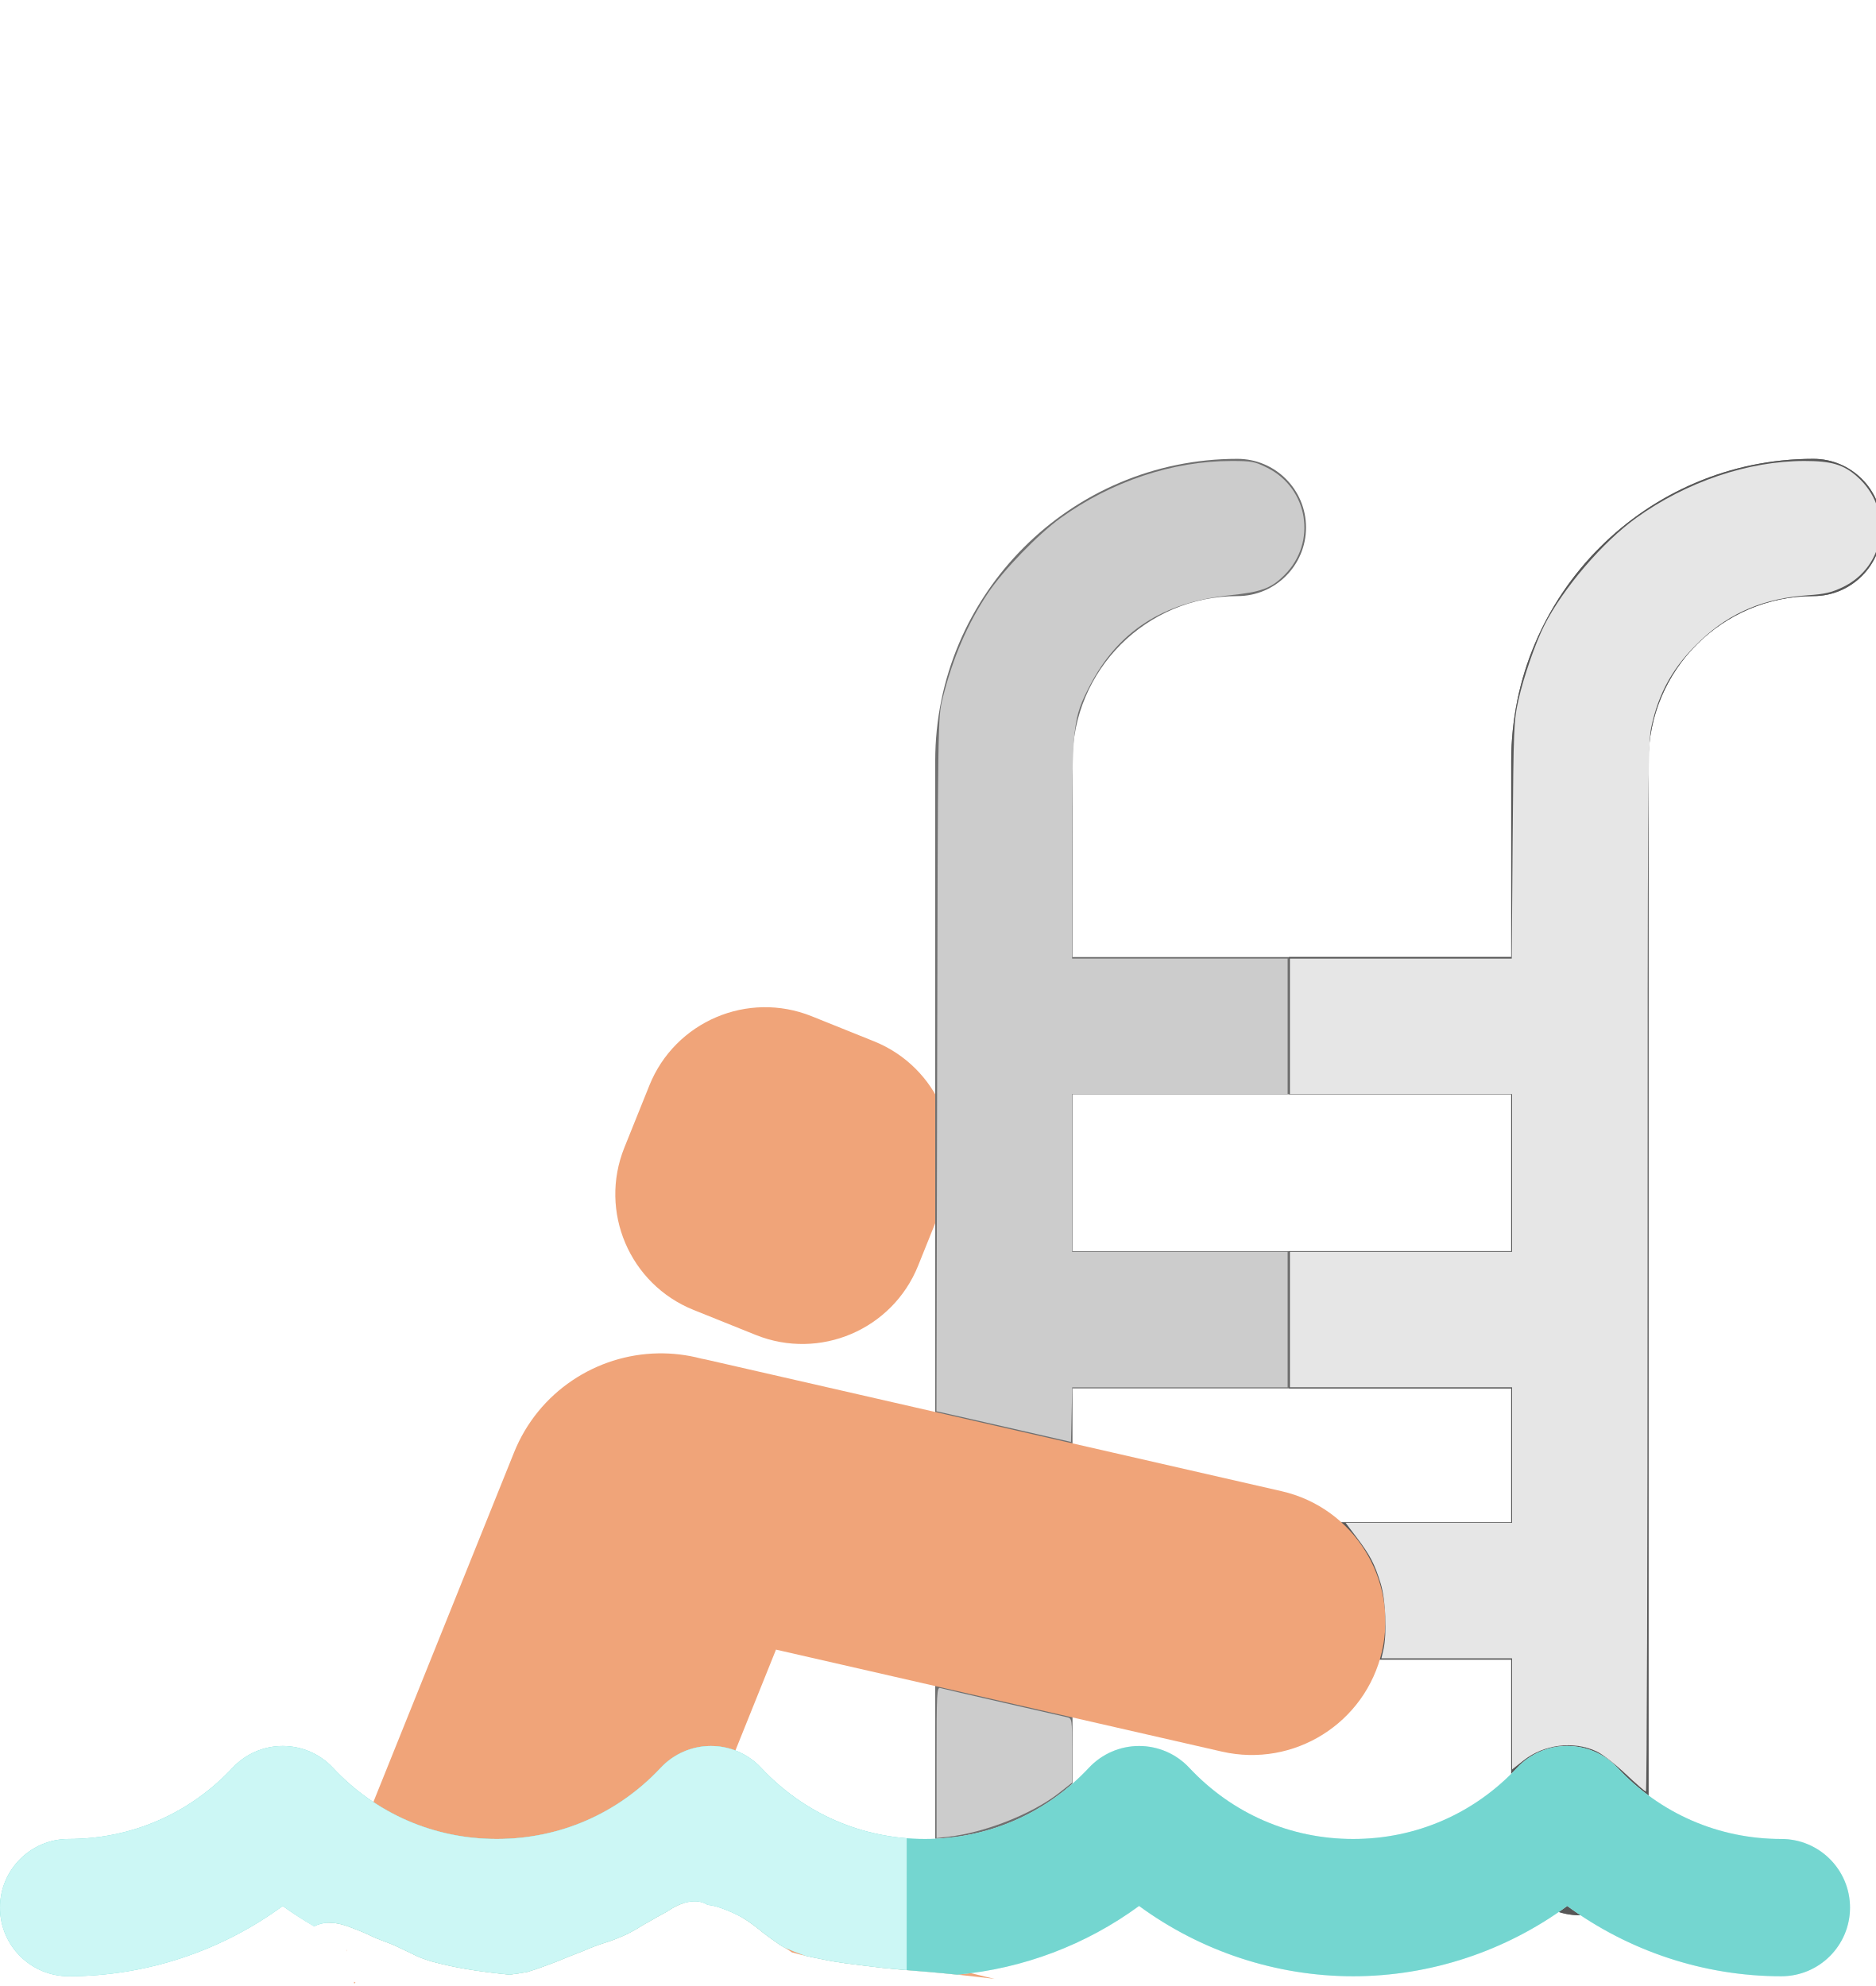
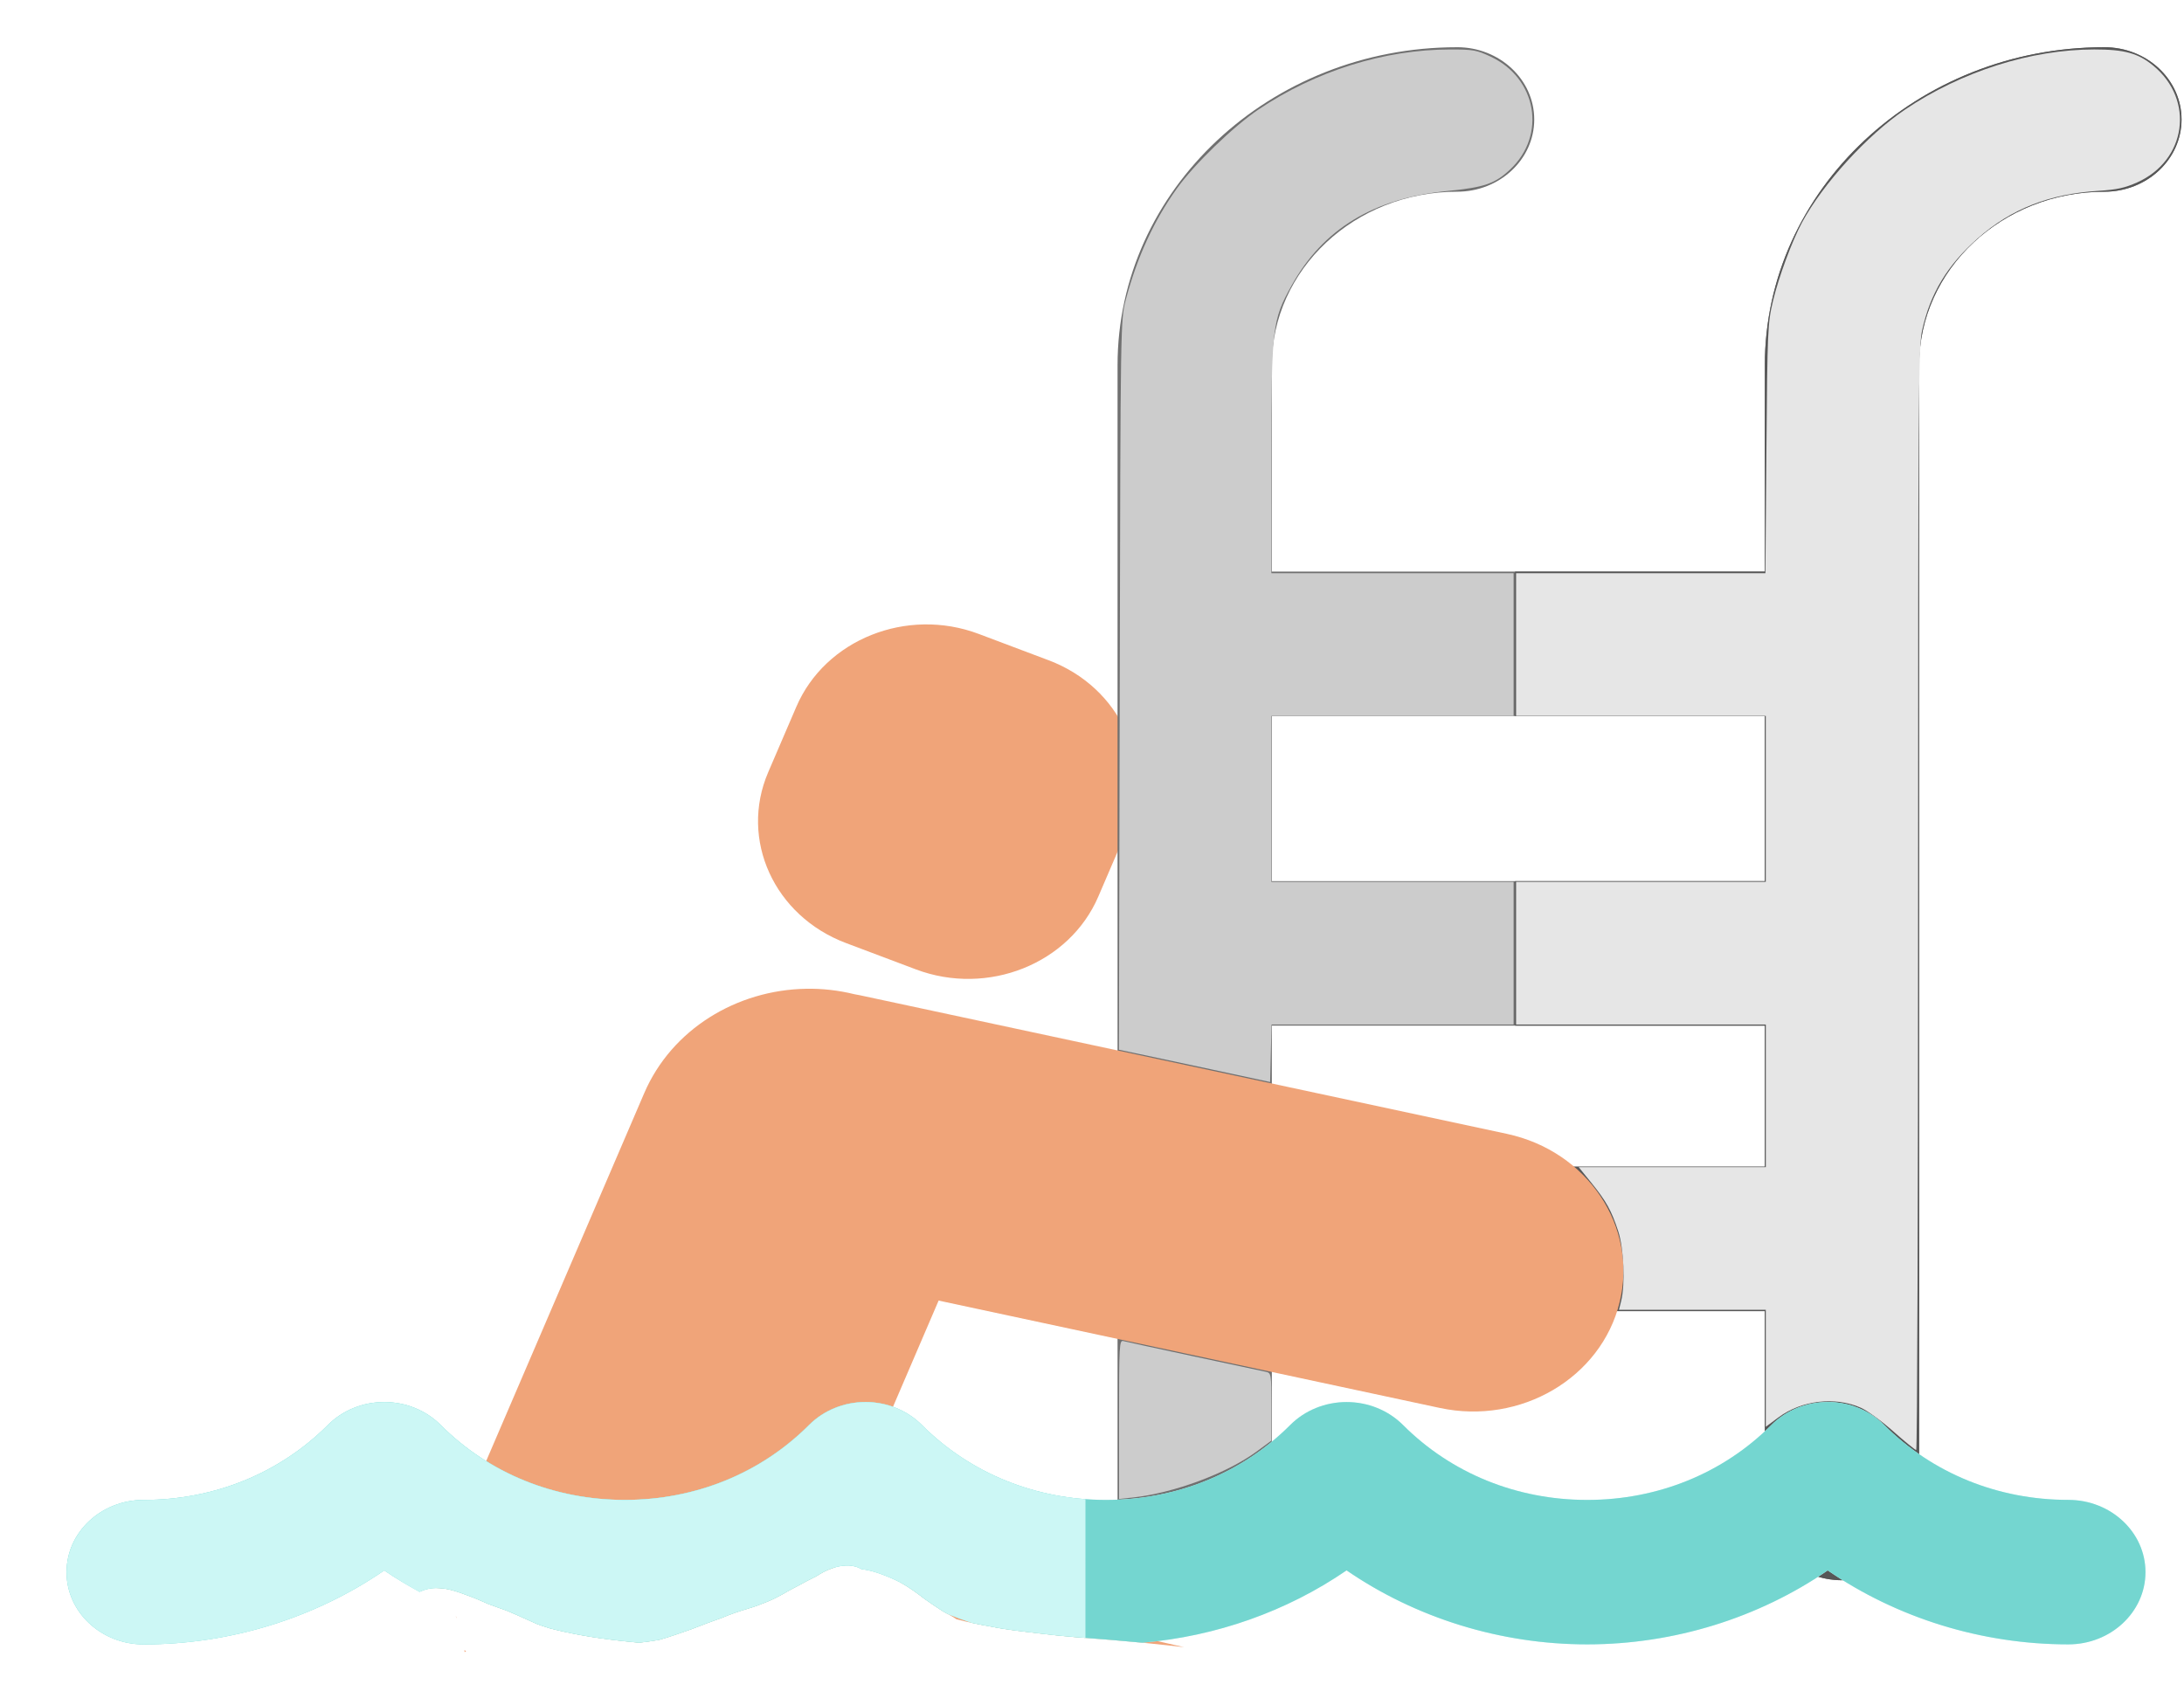
- <svg xmlns="http://www.w3.org/2000/svg" height="844.392" width="797.166" version="1.1" id="Capa_1" viewBox="0 0 510.19 540.414" xml:space="preserve">
+ <svg xmlns="http://www.w3.org/2000/svg" height="120.897" width="154.9" version="1.1" id="Capa_1" viewBox="0 0 99.136 77.375" xml:space="preserve">
  <defs id="defs19" />
-   <path style="fill:#f0a479" d="m 188.674,356.442 c -17.39,-6.996 -25.816,-26.765 -18.821,-44.154 l 6.814,-16.937 c 6.997,-17.39 26.764,-25.816 44.154,-18.821 l 16.937,6.814 c 17.391,6.997 25.818,26.764 18.822,44.154 l -6.814,16.938 c -6.996,17.389 -26.765,25.815 -44.155,18.82 z" id="path2" />
-   <path id="path4" style="fill:#707070" d="m 336.627,124.856 c -45.324,0 -82.199,36.876 -82.199,82.2 v 297.574 c 0,10.314 8.361,18.674 18.675,18.674 10.314,0 18.675,-8.36 18.675,-18.674 v -53.029 h 119.349 v 50.895 c 0,10.314 8.361,18.675 18.675,18.675 10.314,0 18.675,-8.361 18.675,-18.675 V 207.055 c 0,-24.73 20.119,-44.85 44.849,-44.85 10.314,0 18.675,-8.361 18.675,-18.675 10e-4,-10.313 -8.361,-18.674 -18.675,-18.674 -45.324,0 -82.199,36.876 -82.199,82.2 v 53.362 H 291.778 v -53.362 c 0,-24.73 20.119,-44.85 44.849,-44.85 10.314,0 18.675,-8.361 18.675,-18.675 0,-10.314 -8.361,-18.675 -18.675,-18.675 z m -44.85,172.912 h 119.351 v 42.684 h -119.351 z m 0,80.034 h 119.351 v 36.448 h -119.351 z" />
-   <path style="fill:#575757" d="m 493.327,124.856 c -45.324,0 -82.199,36.875 -82.199,82.199 v 53.362 h -60.465 v 37.35 h 60.465 v 42.684 h -60.465 v 37.35 h 60.465 v 36.448 h -60.465 v 37.35 h 60.465 v 50.896 c 0,10.314 8.361,18.675 18.675,18.675 10.314,0 18.675,-8.361 18.675,-18.675 v -295.44 c 0,-24.73 20.119,-44.849 44.849,-44.849 10.314,0 18.675,-8.361 18.675,-18.675 0,-10.314 -8.361,-18.675 -18.675,-18.675 z" id="path6" />
-   <path id="path8" style="fill:#f0a479" d="m 179.026,368.267 c -16.772,0.302 -32.534,10.444 -39.19,26.985 L 91.288,515.929 c -0.964,2.396 -1.655,4.831 -2.168,7.274 0.08,-0.004 0.158,-0.02 0.239,-0.021 0.56,-0.011 1.119,0.069 1.679,0.104 2.188,0.253 4.229,1.098 6.258,1.906 1.676,0.593 3.248,1.435 4.871,2.149 1.462,0.614 2.966,1.115 4.436,1.708 2.045,0.894 4.038,1.896 6.054,2.853 1.39,0.751 2.888,1.205 4.374,1.716 2.381,0.655 4.783,1.216 7.205,1.694 3.341,0.668 6.716,1.137 10.098,1.548 1.427,0.142 2.852,0.304 4.278,0.466 1.605,-0.2 3.207,-0.421 4.796,-0.723 2.656,-0.785 5.24,-1.792 7.834,-2.758 2.464,-1.036 4.951,-2.019 7.448,-2.975 2.072,-0.927 4.202,-1.71 6.368,-2.388 1.589,-0.471 3.107,-1.145 4.634,-1.784 1.284,-0.554 2.501,-1.242 3.711,-1.938 1.319,-0.879 2.729,-1.605 4.104,-2.39 1.285,-0.798 2.634,-1.481 3.961,-2.204 0.417,-0.304 0.145,-0.113 0.831,-0.55 1.328,-0.846 2.591,-1.409 3.781,-1.77 l -2.47,-0.604 27.501,-68.36 121.328,27.755 c 19.57,4.477 39.065,-7.759 43.541,-27.329 4.477,-19.57 -7.759,-39.063 -27.33,-43.54 L 192.101,369.956 c -0.468,-0.107 -0.935,-0.197 -1.403,-0.284 -3.878,-1.021 -7.802,-1.475 -11.673,-1.405 z m 22.703,153.403 c 0.052,0.028 0.105,0.055 0.158,0.084 2.108,1.239 4.024,2.75 5.906,4.301 1.432,1.104 2.917,2.135 4.398,3.174 1.164,0.678 0.524,0.299 1.915,1.145 0.478,0.29 0.92,0.589 1.334,0.894 2.725,0.766 5.501,1.346 8.283,1.873 3.961,0.866 7.999,1.298 12.016,1.811 5.597,0.751 11.227,1.173 16.854,1.629 5.996,0.517 11.977,1.169 17.949,1.9 z m -107.506,8.741 c 0.005,0.036 0.089,0.371 0.146,0.604 0.003,-0.066 -2.05e-4,-0.133 0.005,-0.199 -0.102,-0.289 -0.159,-0.464 -0.151,-0.405 z m 2.058,8.855 c 0.03,0.167 0.055,0.335 0.085,0.502 0.095,-0.08 0.252,-0.215 0.351,-0.299 -0.146,-0.066 -0.291,-0.136 -0.436,-0.204 z M 233.03,681.346 c -0.206,-0.032 -0.794,0.242 -0.588,0.214 0.129,-0.017 0.54,-0.119 0.805,-0.176 -0.072,-0.011 -0.146,-0.026 -0.217,-0.037 z m -2.804,12.766 -0.025,0.565 c 0.232,-0.138 0.489,-0.23 0.733,-0.347 -0.237,-0.065 -0.474,-0.129 -0.708,-0.217 z m 69.32,11.734 c -0.348,0.402 -0.691,0.803 -1.094,1.21 -0.434,0.336 -0.881,0.637 -1.339,0.911 h 2.338 z m -62.967,0.445 c -0.239,0.131 -0.465,0.266 -0.659,0.409 -0.152,0.112 0.364,-0.103 0.546,-0.155 0.047,-0.11 0.067,-0.147 0.113,-0.254 z m 36.604,1.326 c -0.46,0.117 -0.921,0.233 -1.381,0.35 h 1.736 c -0.117,-0.118 -0.238,-0.232 -0.355,-0.35 z" />
-   <path id="path10" style="fill:#ccf7f5" d="m 426.377,475.104 c -5.172,0 -10.11,2.144 -13.641,5.921 -11.686,12.5 -27.526,19.384 -44.6,19.384 -17.074,0 -32.914,-6.884 -44.602,-19.384 -3.531,-3.776 -8.47,-5.92 -13.641,-5.92 -5.171,0 -10.111,2.143 -13.643,5.92 -11.687,12.499 -27.525,19.384 -44.599,19.384 -17.074,0 -32.914,-6.884 -44.602,-19.384 -3.533,-3.776 -8.472,-5.92 -13.643,-5.92 -5.171,0 -10.11,2.144 -13.641,5.921 -11.686,12.499 -27.526,19.384 -44.6,19.384 -17.074,0 -32.912,-6.884 -44.6,-19.384 -3.533,-3.776 -8.472,-5.92 -13.643,-5.92 -5.172,0 -10.11,2.143 -13.641,5.92 -11.688,12.499 -27.528,19.384 -44.602,19.384 -10.314,0 -18.675,8.36 -18.675,18.674 0,10.314 8.361,18.675 18.675,18.675 21.009,0 41.464,-6.827 58.24,-19.125 2.748,2.014 5.626,3.824 8.558,5.539 1.173,-0.611 2.492,-0.965 3.881,-0.991 0.56,-0.011 1.119,0.069 1.679,0.104 2.188,0.253 4.229,1.098 6.258,1.906 1.676,0.593 3.248,1.435 4.871,2.149 1.462,0.614 2.966,1.115 4.436,1.708 2.045,0.894 4.038,1.896 6.054,2.853 1.39,0.751 2.888,1.205 4.374,1.716 2.381,0.655 4.783,1.216 7.205,1.694 3.341,0.668 6.716,1.137 10.098,1.548 1.427,0.142 2.852,0.304 4.278,0.466 1.605,-0.2 3.207,-0.421 4.796,-0.723 2.656,-0.785 5.24,-1.792 7.834,-2.758 2.464,-1.036 4.951,-2.019 7.448,-2.975 2.072,-0.927 4.202,-1.71 6.368,-2.388 1.589,-0.471 3.107,-1.145 4.634,-1.784 1.284,-0.554 2.501,-1.242 3.711,-1.938 1.319,-0.879 2.729,-1.605 4.104,-2.39 1.285,-0.798 2.634,-1.481 3.961,-2.204 0.417,-0.304 0.145,-0.113 0.831,-0.55 2.429,-1.548 4.668,-2.219 6.569,-2.251 1.44,-0.024 2.658,0.343 3.635,0.958 1.078,0.126 2.25,0.391 3.51,0.828 2.031,0.703 3.992,1.57 5.875,2.604 2.108,1.239 4.024,2.75 5.906,4.301 1.432,1.104 2.917,2.135 4.398,3.174 0.667,0.389 0.821,0.479 1.025,0.603 2.083,0.882 4.188,1.713 6.326,2.454 1.39,0.304 2.783,0.591 4.18,0.855 3.961,0.866 7.999,1.298 12.016,1.811 5.597,0.751 11.227,1.173 16.854,1.629 2.616,0.225 5.23,0.478 7.841,0.748 17.879,-1.622 35.029,-8.119 49.454,-18.694 16.776,12.299 37.23,19.125 58.242,19.125 21.01,0 41.465,-6.827 58.24,-19.125 16.777,12.297 37.232,19.125 58.243,19.125 10.314,0 18.675,-8.361 18.685,-18.676 0,-10.314 -8.361,-18.675 -18.675,-18.675 -17.074,0 -32.914,-6.884 -44.602,-19.384 -3.531,-3.776 -8.473,-5.92 -13.643,-5.92 z" />
-   <path id="path12" style="fill:#74d6d0" d="m 426.377,475.104 c -5.172,0 -10.11,2.144 -13.641,5.921 -11.686,12.5 -27.526,19.384 -44.6,19.384 -17.074,0 -32.914,-6.884 -44.602,-19.384 -3.531,-3.776 -8.47,-5.92 -13.641,-5.92 -5.171,0 -10.111,2.143 -13.643,5.92 -11.687,12.499 -27.525,19.384 -44.599,19.384 -17.074,0 -32.914,-6.884 -44.602,-19.384 -3.533,-3.776 -8.472,-5.92 -13.643,-5.92 -5.171,0 -10.11,2.144 -13.641,5.921 -11.686,12.499 -27.526,19.384 -44.6,19.384 -17.074,0 -32.912,-6.884 -44.6,-19.384 -3.533,-3.776 -8.472,-5.92 -13.643,-5.92 -5.172,0 -10.11,2.143 -13.641,5.92 -11.688,12.499 -27.528,19.384 -44.602,19.384 -10.314,0 -18.675,8.36 -18.675,18.674 0,10.314 8.361,18.675 18.675,18.675 21.009,0 41.464,-6.827 58.24,-19.125 2.748,2.014 5.626,3.824 8.558,5.539 1.173,-0.611 2.492,-0.965 3.881,-0.991 0.56,-0.011 1.119,0.069 1.679,0.104 2.188,0.253 4.229,1.098 6.258,1.906 1.676,0.593 3.248,1.435 4.871,2.149 1.462,0.614 2.966,1.115 4.436,1.708 2.045,0.894 4.038,1.896 6.054,2.853 1.39,0.751 2.888,1.205 4.374,1.716 2.381,0.655 4.783,1.216 7.205,1.694 3.341,0.668 6.716,1.137 10.098,1.548 1.427,0.142 2.852,0.304 4.278,0.466 1.605,-0.2 3.207,-0.421 4.796,-0.723 2.656,-0.785 5.24,-1.792 7.834,-2.758 2.464,-1.036 4.951,-2.019 7.448,-2.975 2.072,-0.927 4.202,-1.71 6.368,-2.388 1.589,-0.471 3.107,-1.145 4.634,-1.784 1.284,-0.554 2.501,-1.242 3.711,-1.938 1.319,-0.879 2.729,-1.605 4.104,-2.39 1.285,-0.798 2.634,-1.481 3.961,-2.204 0.417,-0.304 0.145,-0.113 0.831,-0.55 2.429,-1.548 4.668,-2.219 6.569,-2.251 1.44,-0.024 2.658,0.343 3.635,0.958 1.078,0.126 2.25,0.391 3.51,0.828 2.031,0.703 3.992,1.57 5.875,2.604 2.108,1.239 4.024,2.75 5.906,4.301 1.432,1.104 2.917,2.135 4.398,3.174 0.667,0.389 0.821,0.479 1.025,0.603 2.083,0.882 4.188,1.713 6.326,2.454 1.39,0.304 2.783,0.591 4.18,0.855 3.961,0.866 7.999,1.298 12.016,1.811 5.597,0.751 11.227,1.173 16.854,1.629 2.616,0.225 5.23,0.478 7.841,0.748 17.879,-1.622 35.029,-8.119 49.454,-18.694 16.776,12.299 37.23,19.125 58.242,19.125 21.01,0 41.465,-6.827 58.24,-19.125 16.777,12.297 37.232,19.125 58.243,19.125 10.314,0 18.675,-8.361 18.685,-18.676 0,-10.314 -8.361,-18.675 -18.675,-18.675 -17.074,0 -32.914,-6.884 -44.602,-19.384 -3.531,-3.776 -8.473,-5.92 -13.643,-5.92 z" />
-   <path id="path14" style="fill:#ccf7f5" d="m 193.402,475.105 c -5.171,0 -10.112,2.144 -13.643,5.921 -11.687,12.5 -27.526,19.384 -44.6,19.384 -17.074,0 -32.912,-6.884 -44.6,-19.384 -3.531,-3.777 -8.472,-5.92 -13.643,-5.92 -5.171,0 -10.108,2.144 -13.641,5.92 C 51.587,493.527 35.748,500.41 18.674,500.41 8.361,500.41 0,508.772 0,519.086 c 0,10.314 8.361,18.675 18.675,18.675 21.009,0 41.465,-6.828 58.24,-19.125 2.74,2.009 5.588,3.857 8.511,5.568 1.186,-0.629 2.522,-0.995 3.933,-1.021 0.56,-0.011 1.119,0.069 1.679,0.104 2.188,0.253 4.229,1.098 6.258,1.906 1.676,0.593 3.248,1.435 4.871,2.149 1.462,0.614 2.966,1.115 4.436,1.708 2.045,0.894 4.038,1.896 6.054,2.853 1.39,0.751 2.888,1.205 4.374,1.716 2.381,0.655 4.783,1.216 7.205,1.694 3.341,0.668 6.716,1.137 10.098,1.548 1.427,0.142 2.852,0.304 4.278,0.466 1.605,-0.2 3.207,-0.421 4.796,-0.723 2.656,-0.785 5.24,-1.792 7.834,-2.758 2.464,-1.036 4.951,-2.019 7.448,-2.975 2.072,-0.927 4.202,-1.71 6.368,-2.388 1.589,-0.471 3.107,-1.145 4.634,-1.784 1.284,-0.554 2.501,-1.242 3.711,-1.938 1.319,-0.879 2.729,-1.605 4.104,-2.39 1.285,-0.798 2.634,-1.481 3.961,-2.204 0.417,-0.304 0.145,-0.113 0.831,-0.55 2.429,-1.548 4.668,-2.219 6.569,-2.251 1.44,-0.024 2.658,0.342 3.635,0.958 1.078,0.126 2.25,0.391 3.51,0.828 2.031,0.703 3.992,1.57 5.875,2.604 2.108,1.239 4.024,2.75 5.906,4.301 1.432,1.104 2.917,2.135 4.398,3.174 0.809,0.472 0.926,0.541 1.28,0.757 1.883,0.793 3.785,1.542 5.714,2.219 1.508,0.336 3.021,0.648 4.538,0.935 3.961,0.866 7.999,1.298 12.016,1.811 3.629,0.487 7.274,0.825 10.921,1.134 l 0.007,-35.873 c -15.158,-1.205 -29.081,-7.913 -39.623,-19.188 -3.531,-3.777 -8.47,-5.92 -13.641,-5.92 z" />
-   <path style="fill:#cccccc;stroke-width:0.945" d="m 433.53,608.085 c -11.948,-2.737 -24.815,-5.668 -28.594,-6.513 l -6.87,-1.536 0.298,-147.48 c 0.296,-146.543 0.31,-147.531 2.297,-155.508 4.28,-17.185 10.584,-31.84 19.305,-44.878 6.485,-9.696 21.331,-25.052 30.836,-31.896 21.631,-15.575 47.619,-24.274 72.542,-24.284 8.752,-0.003 10.004,0.233 15.335,2.897 17.493,8.741 21.198,31.729 7.346,45.581 -5.735,5.735 -9.741,7.207 -23.584,8.665 -28.104,2.961 -47.162,15.302 -59.118,38.282 -7.28,13.992 -7.582,16.768 -7.59,69.625 l -0.007,46.517 h 45.809 45.809 v 28.808 28.808 h -45.809 -45.809 v 33.53 33.53 h 45.809 45.809 v 28.808 28.808 h -45.781 -45.781 l -0.264,11.608 -0.264,11.608 z" id="path725" transform="scale(0.6400037)" />
-   <path style="fill:#e6e6e6;stroke-width:0.945" d="m 690.982,754.194 c -4.376,-4.128 -9.901,-8.422 -12.279,-9.543 -9.769,-4.607 -22.4,-3.027 -31.16,3.898 l -4.804,3.797 V 728.711 705.077 H 614.976 587.212 l 0.823,-3.542 c 1.591,-6.853 1.015,-21.282 -1.128,-28.236 -2.585,-8.389 -4.49,-12.045 -10.226,-19.622 l -4.704,-6.215 h 35.381 35.381 v -28.808 -28.808 h -47.225 -47.225 V 561.039 532.231 h 47.225 47.225 v -33.53 -33.53 h -47.225 -47.225 v -28.808 -28.808 h 47.159 47.159 l 0.383,-50.295 c 0.364,-47.806 0.487,-50.761 2.489,-59.709 2.168,-9.691 7.19,-24.184 10.977,-31.673 7.929,-15.683 24.775,-35.382 39.046,-45.657 21.287,-15.327 47.548,-24.227 71.509,-24.234 11.415,-0.004 16.599,1.523 22.344,6.58 15.713,13.832 12.526,38.231 -6.158,47.136 -4.65,2.216 -7.666,2.915 -14.574,3.377 -18.6,1.245 -33.029,7.284 -45.552,19.065 -11.689,10.996 -18.093,22.283 -21.212,37.383 -1.349,6.529 -1.502,30.036 -1.502,229.745 0,122.36 -0.319,222.461 -0.708,222.448 -0.39,-0.013 -4.288,-3.401 -8.664,-7.529 z" id="path727" transform="scale(0.6400037)" />
-   <path style="fill:#cccccc;stroke-width:0.945" d="m 398.111,749.361 c 0,-30.16 0.101,-32.102 1.653,-31.64 0.909,0.271 12.916,3.061 26.682,6.2 13.766,3.139 25.986,5.929 27.155,6.2 2.083,0.483 2.125,0.762 2.125,14.156 v 13.664 l -5.431,4.284 c -11.313,8.924 -31.622,16.972 -47.225,18.714 l -4.959,0.554 z" id="path729" transform="scale(0.6400037)" />
+   <path style="fill:#f0a479;stroke-width:0.181" d="m 38.399,42.813 c -3.261,-1.229 -4.841,-4.7 -3.529,-7.754 l 1.278,-2.974 c 1.312,-3.054 5.018,-4.534 8.279,-3.305 l 3.176,1.197 c 3.261,1.229 4.841,4.7 3.529,7.754 l -1.278,2.974 c -1.312,3.054 -5.018,4.533 -8.279,3.305 z" id="path2" />
+   <path id="path4" style="fill:#707070;stroke-width:0.181" d="m 66.14,2.144 c -8.498,0 -15.412,6.476 -15.412,14.435 v 52.257 c 0,1.811 1.568,3.279 3.502,3.279 1.934,0 3.502,-1.468 3.502,-3.279 v -9.312 h 22.378 v 8.938 c 0,1.811 1.568,3.28 3.502,3.28 1.934,0 3.502,-1.468 3.502,-3.28 v -51.883 c 0,-4.343 3.772,-7.876 8.409,-7.876 1.934,0 3.502,-1.468 3.502,-3.28 1.87e-4,-1.811 -1.568,-3.279 -3.502,-3.279 -8.498,0 -15.412,6.476 -15.412,14.435 v 9.371 H 57.731 v -9.371 c 0,-4.343 3.772,-7.876 8.409,-7.876 1.934,0 3.502,-1.468 3.502,-3.28 0,-1.811 -1.568,-3.28 -3.502,-3.28 z M 57.731,32.509 h 22.378 v 7.496 H 57.731 Z m 0,14.055 h 22.378 v 6.401 H 57.731 Z" />
+   <path style="fill:#575757;stroke-width:0.181" d="m 95.521,2.144 c -8.498,0 -15.412,6.476 -15.412,14.435 v 9.371 H 68.772 v 6.559 H 80.109 v 7.496 H 68.772 v 6.559 H 80.109 v 6.401 H 68.772 v 6.559 H 80.109 v 8.938 c 0,1.811 1.568,3.28 3.502,3.28 1.934,0 3.502,-1.468 3.502,-3.28 v -51.882 c 0,-4.343 3.772,-7.876 8.409,-7.876 1.934,0 3.502,-1.468 3.502,-3.28 0,-1.811 -1.568,-3.28 -3.502,-3.28 z" id="path6" />
+   <path id="path8" style="fill:#f0a479;stroke-width:0.181" d="m 36.59,44.89 c -3.145,0.053 -6.1,1.834 -7.348,4.739 l -9.103,21.192 c -0.181,0.421 -0.31,0.848 -0.406,1.277 0.015,-7e-4 0.03,-0.003 0.045,-0.004 0.105,-0.002 0.21,0.012 0.315,0.018 0.41,0.044 0.793,0.193 1.173,0.335 0.314,0.104 0.609,0.252 0.913,0.377 0.274,0.108 0.556,0.196 0.832,0.3 0.383,0.157 0.757,0.333 1.135,0.501 0.261,0.132 0.542,0.212 0.82,0.301 0.446,0.115 0.897,0.213 1.351,0.297 0.627,0.117 1.259,0.2 1.893,0.272 0.268,0.025 0.535,0.053 0.802,0.082 0.301,-0.035 0.601,-0.074 0.899,-0.127 0.498,-0.138 0.982,-0.315 1.469,-0.484 0.462,-0.182 0.928,-0.355 1.396,-0.522 0.389,-0.163 0.788,-0.3 1.194,-0.419 0.298,-0.083 0.583,-0.201 0.869,-0.313 0.241,-0.097 0.469,-0.218 0.696,-0.34 0.247,-0.154 0.512,-0.282 0.769,-0.42 0.241,-0.14 0.494,-0.26 0.743,-0.387 0.078,-0.053 0.027,-0.02 0.156,-0.097 0.249,-0.149 0.486,-0.247 0.709,-0.311 l -0.463,-0.106 5.157,-12.005 22.749,4.874 c 3.669,0.786 7.325,-1.363 8.164,-4.799 0.839,-3.437 -1.455,-6.86 -5.124,-7.646 l -29.353,-6.289 c -0.088,-0.019 -0.175,-0.035 -0.263,-0.05 -0.727,-0.179 -1.463,-0.259 -2.189,-0.247 z m 4.257,26.939 c 0.01,0.005 0.02,0.01 0.03,0.015 0.395,0.218 0.755,0.483 1.107,0.755 0.269,0.194 0.547,0.375 0.825,0.557 0.218,0.119 0.098,0.052 0.359,0.201 0.09,0.051 0.173,0.103 0.25,0.157 0.511,0.135 1.032,0.236 1.553,0.329 0.743,0.152 1.5,0.228 2.253,0.318 1.049,0.132 2.105,0.206 3.16,0.286 1.124,0.091 2.246,0.205 3.365,0.334 z m -20.157,1.535 c 9e-4,0.006 0.017,0.065 0.027,0.106 4.87e-4,-0.012 -3.9e-5,-0.023 9.37e-4,-0.035 -0.019,-0.051 -0.03,-0.082 -0.028,-0.071 z m 0.386,1.555 c 0.006,0.029 0.01,0.059 0.016,0.088 0.018,-0.014 0.047,-0.038 0.066,-0.052 -0.027,-0.012 -0.055,-0.024 -0.082,-0.036 z m 25.641,24.951 c -0.039,-0.006 -0.149,0.042 -0.11,0.037 0.024,-0.003 0.101,-0.021 0.151,-0.031 -0.014,-0.002 -0.027,-0.005 -0.041,-0.007 z m -0.526,2.242 -0.005,0.099 c 0.044,-0.024 0.092,-0.04 0.137,-0.061 -0.044,-0.011 -0.089,-0.023 -0.133,-0.038 z m 12.998,2.061 c -0.065,0.071 -0.129,0.141 -0.205,0.212 -0.081,0.059 -0.165,0.112 -0.251,0.16 h 0.438 z m -11.806,0.078 c -0.045,0.023 -0.087,0.047 -0.124,0.072 -0.029,0.02 0.068,-0.018 0.102,-0.027 0.009,-0.019 0.013,-0.026 0.021,-0.045 z m 6.863,0.233 c -0.086,0.021 -0.173,0.041 -0.259,0.061 h 0.326 c -0.022,-0.021 -0.045,-0.041 -0.067,-0.061 z" />
+   <path id="path10" style="fill:#ccf7f5;stroke-width:0.181" d="m 82.968,63.652 c -0.97,0 -1.896,0.377 -2.558,1.04 -2.191,2.195 -5.161,3.404 -8.363,3.404 -3.201,0 -6.171,-1.209 -8.363,-3.404 -0.662,-0.663 -1.588,-1.04 -2.558,-1.04 -0.97,0 -1.896,0.376 -2.558,1.04 -2.191,2.195 -5.161,3.404 -8.362,3.404 -3.201,0 -6.171,-1.209 -8.363,-3.404 -0.662,-0.663 -1.588,-1.04 -2.558,-1.04 -0.97,0 -1.896,0.377 -2.558,1.04 -2.191,2.195 -5.161,3.404 -8.363,3.404 -3.201,0 -6.171,-1.209 -8.363,-3.404 -0.662,-0.663 -1.588,-1.04 -2.558,-1.04 -0.97,0 -1.896,0.376 -2.558,1.04 -2.191,2.195 -5.161,3.404 -8.363,3.404 -1.934,0 -3.502,1.468 -3.502,3.279 0,1.811 1.568,3.28 3.502,3.28 3.939,0 7.775,-1.199 10.92,-3.359 0.515,0.354 1.055,0.672 1.605,0.973 0.22,-0.107 0.467,-0.17 0.728,-0.174 0.105,-0.002 0.21,0.012 0.315,0.018 0.41,0.044 0.793,0.193 1.173,0.335 0.314,0.104 0.609,0.252 0.913,0.377 0.274,0.108 0.556,0.196 0.832,0.3 0.383,0.157 0.757,0.333 1.135,0.501 0.261,0.132 0.541,0.212 0.82,0.301 0.446,0.115 0.897,0.214 1.351,0.297 0.627,0.117 1.259,0.2 1.893,0.272 0.268,0.025 0.535,0.053 0.802,0.082 0.301,-0.035 0.601,-0.074 0.899,-0.127 0.498,-0.138 0.982,-0.315 1.469,-0.484 0.462,-0.182 0.928,-0.355 1.396,-0.522 0.389,-0.163 0.788,-0.3 1.194,-0.419 0.298,-0.083 0.583,-0.201 0.869,-0.313 0.241,-0.097 0.469,-0.218 0.696,-0.34 0.247,-0.154 0.512,-0.282 0.769,-0.42 0.241,-0.14 0.494,-0.26 0.743,-0.387 0.078,-0.053 0.027,-0.02 0.156,-0.097 0.455,-0.272 0.875,-0.39 1.232,-0.395 0.27,-0.004 0.498,0.06 0.682,0.168 0.202,0.022 0.422,0.069 0.658,0.145 0.381,0.123 0.749,0.276 1.102,0.457 0.395,0.218 0.755,0.483 1.107,0.755 0.269,0.194 0.547,0.375 0.825,0.557 0.125,0.068 0.154,0.084 0.192,0.106 0.391,0.155 0.785,0.301 1.186,0.431 0.261,0.053 0.522,0.104 0.784,0.15 0.743,0.152 1.5,0.228 2.253,0.318 1.049,0.132 2.105,0.206 3.16,0.286 0.491,0.04 0.981,0.084 1.47,0.131 3.352,-0.285 6.568,-1.426 9.273,-3.283 3.146,2.16 6.981,3.359 10.92,3.359 3.939,0 7.775,-1.199 10.92,-3.359 3.146,2.159 6.981,3.359 10.921,3.359 1.934,0 3.502,-1.468 3.503,-3.28 0,-1.811 -1.568,-3.28 -3.502,-3.28 -3.201,0 -6.171,-1.209 -8.363,-3.404 -0.662,-0.663 -1.589,-1.04 -2.558,-1.04 z" />
+   <path id="path12" style="fill:#74d6d0;stroke-width:0.181" d="m 82.968,63.652 c -0.97,0 -1.896,0.377 -2.558,1.04 -2.191,2.195 -5.161,3.404 -8.363,3.404 -3.201,0 -6.171,-1.209 -8.363,-3.404 -0.662,-0.663 -1.588,-1.04 -2.558,-1.04 -0.97,0 -1.896,0.376 -2.558,1.04 -2.191,2.195 -5.161,3.404 -8.362,3.404 -3.201,0 -6.171,-1.209 -8.363,-3.404 -0.662,-0.663 -1.588,-1.04 -2.558,-1.04 -0.97,0 -1.896,0.377 -2.558,1.04 -2.191,2.195 -5.161,3.404 -8.363,3.404 -3.201,0 -6.171,-1.209 -8.363,-3.404 -0.662,-0.663 -1.588,-1.04 -2.558,-1.04 -0.97,0 -1.896,0.376 -2.558,1.04 -2.191,2.195 -5.161,3.404 -8.363,3.404 -1.934,0 -3.502,1.468 -3.502,3.279 0,1.811 1.568,3.28 3.502,3.28 3.939,0 7.775,-1.199 10.92,-3.359 0.515,0.354 1.055,0.672 1.605,0.973 0.22,-0.107 0.467,-0.17 0.728,-0.174 0.105,-0.002 0.21,0.012 0.315,0.018 0.41,0.044 0.793,0.193 1.173,0.335 0.314,0.104 0.609,0.252 0.913,0.377 0.274,0.108 0.556,0.196 0.832,0.3 0.383,0.157 0.757,0.333 1.135,0.501 0.261,0.132 0.541,0.212 0.82,0.301 0.446,0.115 0.897,0.214 1.351,0.297 0.627,0.117 1.259,0.2 1.893,0.272 0.268,0.025 0.535,0.053 0.802,0.082 0.301,-0.035 0.601,-0.074 0.899,-0.127 0.498,-0.138 0.982,-0.315 1.469,-0.484 0.462,-0.182 0.928,-0.355 1.396,-0.522 0.389,-0.163 0.788,-0.3 1.194,-0.419 0.298,-0.083 0.583,-0.201 0.869,-0.313 0.241,-0.097 0.469,-0.218 0.696,-0.34 0.247,-0.154 0.512,-0.282 0.769,-0.42 0.241,-0.14 0.494,-0.26 0.743,-0.387 0.078,-0.053 0.027,-0.02 0.156,-0.097 0.455,-0.272 0.875,-0.39 1.232,-0.395 0.27,-0.004 0.498,0.06 0.682,0.168 0.202,0.022 0.422,0.069 0.658,0.145 0.381,0.123 0.749,0.276 1.102,0.457 0.395,0.218 0.755,0.483 1.107,0.755 0.269,0.194 0.547,0.375 0.825,0.557 0.125,0.068 0.154,0.084 0.192,0.106 0.391,0.155 0.785,0.301 1.186,0.431 0.261,0.053 0.522,0.104 0.784,0.15 0.743,0.152 1.5,0.228 2.253,0.318 1.049,0.132 2.105,0.206 3.16,0.286 0.491,0.04 0.981,0.084 1.47,0.131 3.352,-0.285 6.568,-1.426 9.273,-3.283 3.146,2.16 6.981,3.359 10.92,3.359 3.939,0 7.775,-1.199 10.92,-3.359 3.146,2.159 6.981,3.359 10.921,3.359 1.934,0 3.502,-1.468 3.503,-3.28 0,-1.811 -1.568,-3.28 -3.502,-3.28 -3.201,0 -6.171,-1.209 -8.363,-3.404 -0.662,-0.663 -1.589,-1.04 -2.558,-1.04 z" />
+   <path id="path14" style="fill:#ccf7f5;stroke-width:0.181" d="m 39.285,63.652 c -0.97,0 -1.896,0.377 -2.558,1.04 -2.191,2.195 -5.161,3.404 -8.363,3.404 -3.201,0 -6.171,-1.209 -8.363,-3.404 -0.662,-0.663 -1.588,-1.04 -2.558,-1.04 -0.97,0 -1.895,0.377 -2.558,1.04 -2.191,2.195 -5.161,3.404 -8.363,3.404 -1.934,0 -3.501,1.468 -3.501,3.28 0,1.811 1.568,3.28 3.502,3.28 3.939,0 7.775,-1.199 10.92,-3.359 0.514,0.353 1.048,0.677 1.596,0.978 0.222,-0.11 0.473,-0.175 0.737,-0.179 0.105,-0.002 0.21,0.012 0.315,0.018 0.41,0.044 0.793,0.193 1.173,0.335 0.314,0.104 0.609,0.252 0.913,0.377 0.274,0.108 0.556,0.196 0.832,0.3 0.383,0.157 0.757,0.333 1.135,0.501 0.261,0.132 0.541,0.212 0.82,0.301 0.446,0.115 0.897,0.214 1.351,0.297 0.627,0.117 1.259,0.2 1.893,0.272 0.268,0.025 0.535,0.053 0.802,0.082 0.301,-0.035 0.601,-0.074 0.899,-0.127 0.498,-0.138 0.982,-0.315 1.469,-0.484 0.462,-0.182 0.928,-0.355 1.396,-0.522 0.389,-0.163 0.788,-0.3 1.194,-0.419 0.298,-0.083 0.583,-0.201 0.869,-0.313 0.241,-0.097 0.469,-0.218 0.696,-0.34 0.247,-0.154 0.512,-0.282 0.769,-0.42 0.241,-0.14 0.494,-0.26 0.743,-0.387 0.078,-0.053 0.027,-0.02 0.156,-0.097 0.455,-0.272 0.875,-0.39 1.232,-0.395 0.27,-0.004 0.498,0.06 0.682,0.168 0.202,0.022 0.422,0.069 0.658,0.145 0.381,0.123 0.749,0.276 1.102,0.457 0.395,0.218 0.755,0.483 1.107,0.755 0.269,0.194 0.547,0.375 0.825,0.557 0.152,0.083 0.174,0.095 0.24,0.133 0.353,0.139 0.71,0.271 1.071,0.39 0.283,0.059 0.566,0.114 0.851,0.164 0.743,0.152 1.5,0.228 2.253,0.318 0.681,0.086 1.364,0.145 2.048,0.199 l 0.001,-6.3 c -2.842,-0.212 -5.453,-1.39 -7.429,-3.37 -0.662,-0.663 -1.588,-1.04 -2.558,-1.04 z" />
+   <path style="fill:#cccccc;stroke-width:0.11" d="m 55.046,48.562 c -1.434,-0.308 -2.978,-0.637 -3.431,-0.732 l -0.824,-0.173 0.036,-16.575 c 0.035,-16.47 0.037,-16.581 0.276,-17.478 0.514,-1.931 1.27,-3.579 2.317,-5.044 0.778,-1.09 2.56,-2.816 3.7,-3.585 2.596,-1.75 5.714,-2.728 8.705,-2.729 1.05,-3.5e-4 1.201,0.026 1.84,0.326 2.099,0.982 2.544,3.566 0.882,5.123 -0.688,0.645 -1.169,0.81 -2.83,0.974 -3.373,0.333 -5.66,1.72 -7.094,4.303 -0.874,1.573 -0.91,1.885 -0.911,7.825 l -8.4e-4,5.228 h 5.497 5.497 v 3.238 3.238 h -5.497 -5.497 v 3.768 3.768 h 5.497 5.497 v 3.238 3.238 h -5.494 -5.494 l -0.032,1.305 -0.032,1.305 z" id="path725" />
+   <path style="fill:#e6e6e6;stroke-width:0.11" d="m 85.941,64.983 c -0.525,-0.464 -1.188,-0.947 -1.473,-1.073 -1.172,-0.518 -2.688,-0.34 -3.739,0.438 l -0.576,0.427 v -2.656 -2.656 h -3.332 -3.332 l 0.099,-0.398 c 0.191,-0.77 0.122,-2.392 -0.135,-3.173 -0.31,-0.943 -0.539,-1.354 -1.227,-2.205 l -0.564,-0.699 h 4.246 4.246 v -3.238 -3.238 H 74.485 68.818 v -3.238 -3.238 h 5.667 5.667 v -3.768 -3.768 H 74.485 68.818 v -3.238 -3.238 h 5.659 5.659 l 0.046,-5.653 c 0.044,-5.373 0.058,-5.705 0.299,-6.711 0.26,-1.089 0.863,-2.718 1.317,-3.56 0.952,-1.763 2.973,-3.977 4.686,-5.131 2.554,-1.723 5.706,-2.723 8.581,-2.724 1.37,-5.3e-4 1.992,0.171 2.681,0.74 1.886,1.555 1.503,4.297 -0.739,5.298 -0.558,0.249 -0.92,0.328 -1.749,0.38 -2.232,0.14 -3.963,0.819 -5.466,2.143 -1.403,1.236 -2.171,2.504 -2.546,4.202 -0.162,0.734 -0.18,3.376 -0.18,25.821 0,13.752 -0.038,25.003 -0.085,25.001 -0.047,-0.002 -0.515,-0.382 -1.04,-0.846 z" id="path727" />
+   <path style="fill:#cccccc;stroke-width:0.11" d="m 50.796,64.44 c 0,-3.39 0.012,-3.608 0.198,-3.556 0.109,0.03 1.55,0.344 3.202,0.697 1.652,0.353 3.118,0.666 3.259,0.697 0.25,0.054 0.255,0.086 0.255,1.591 v 1.536 l -0.652,0.481 c -1.358,1.003 -3.795,1.907 -5.667,2.103 l -0.595,0.062 z" id="path729" />
</svg>
